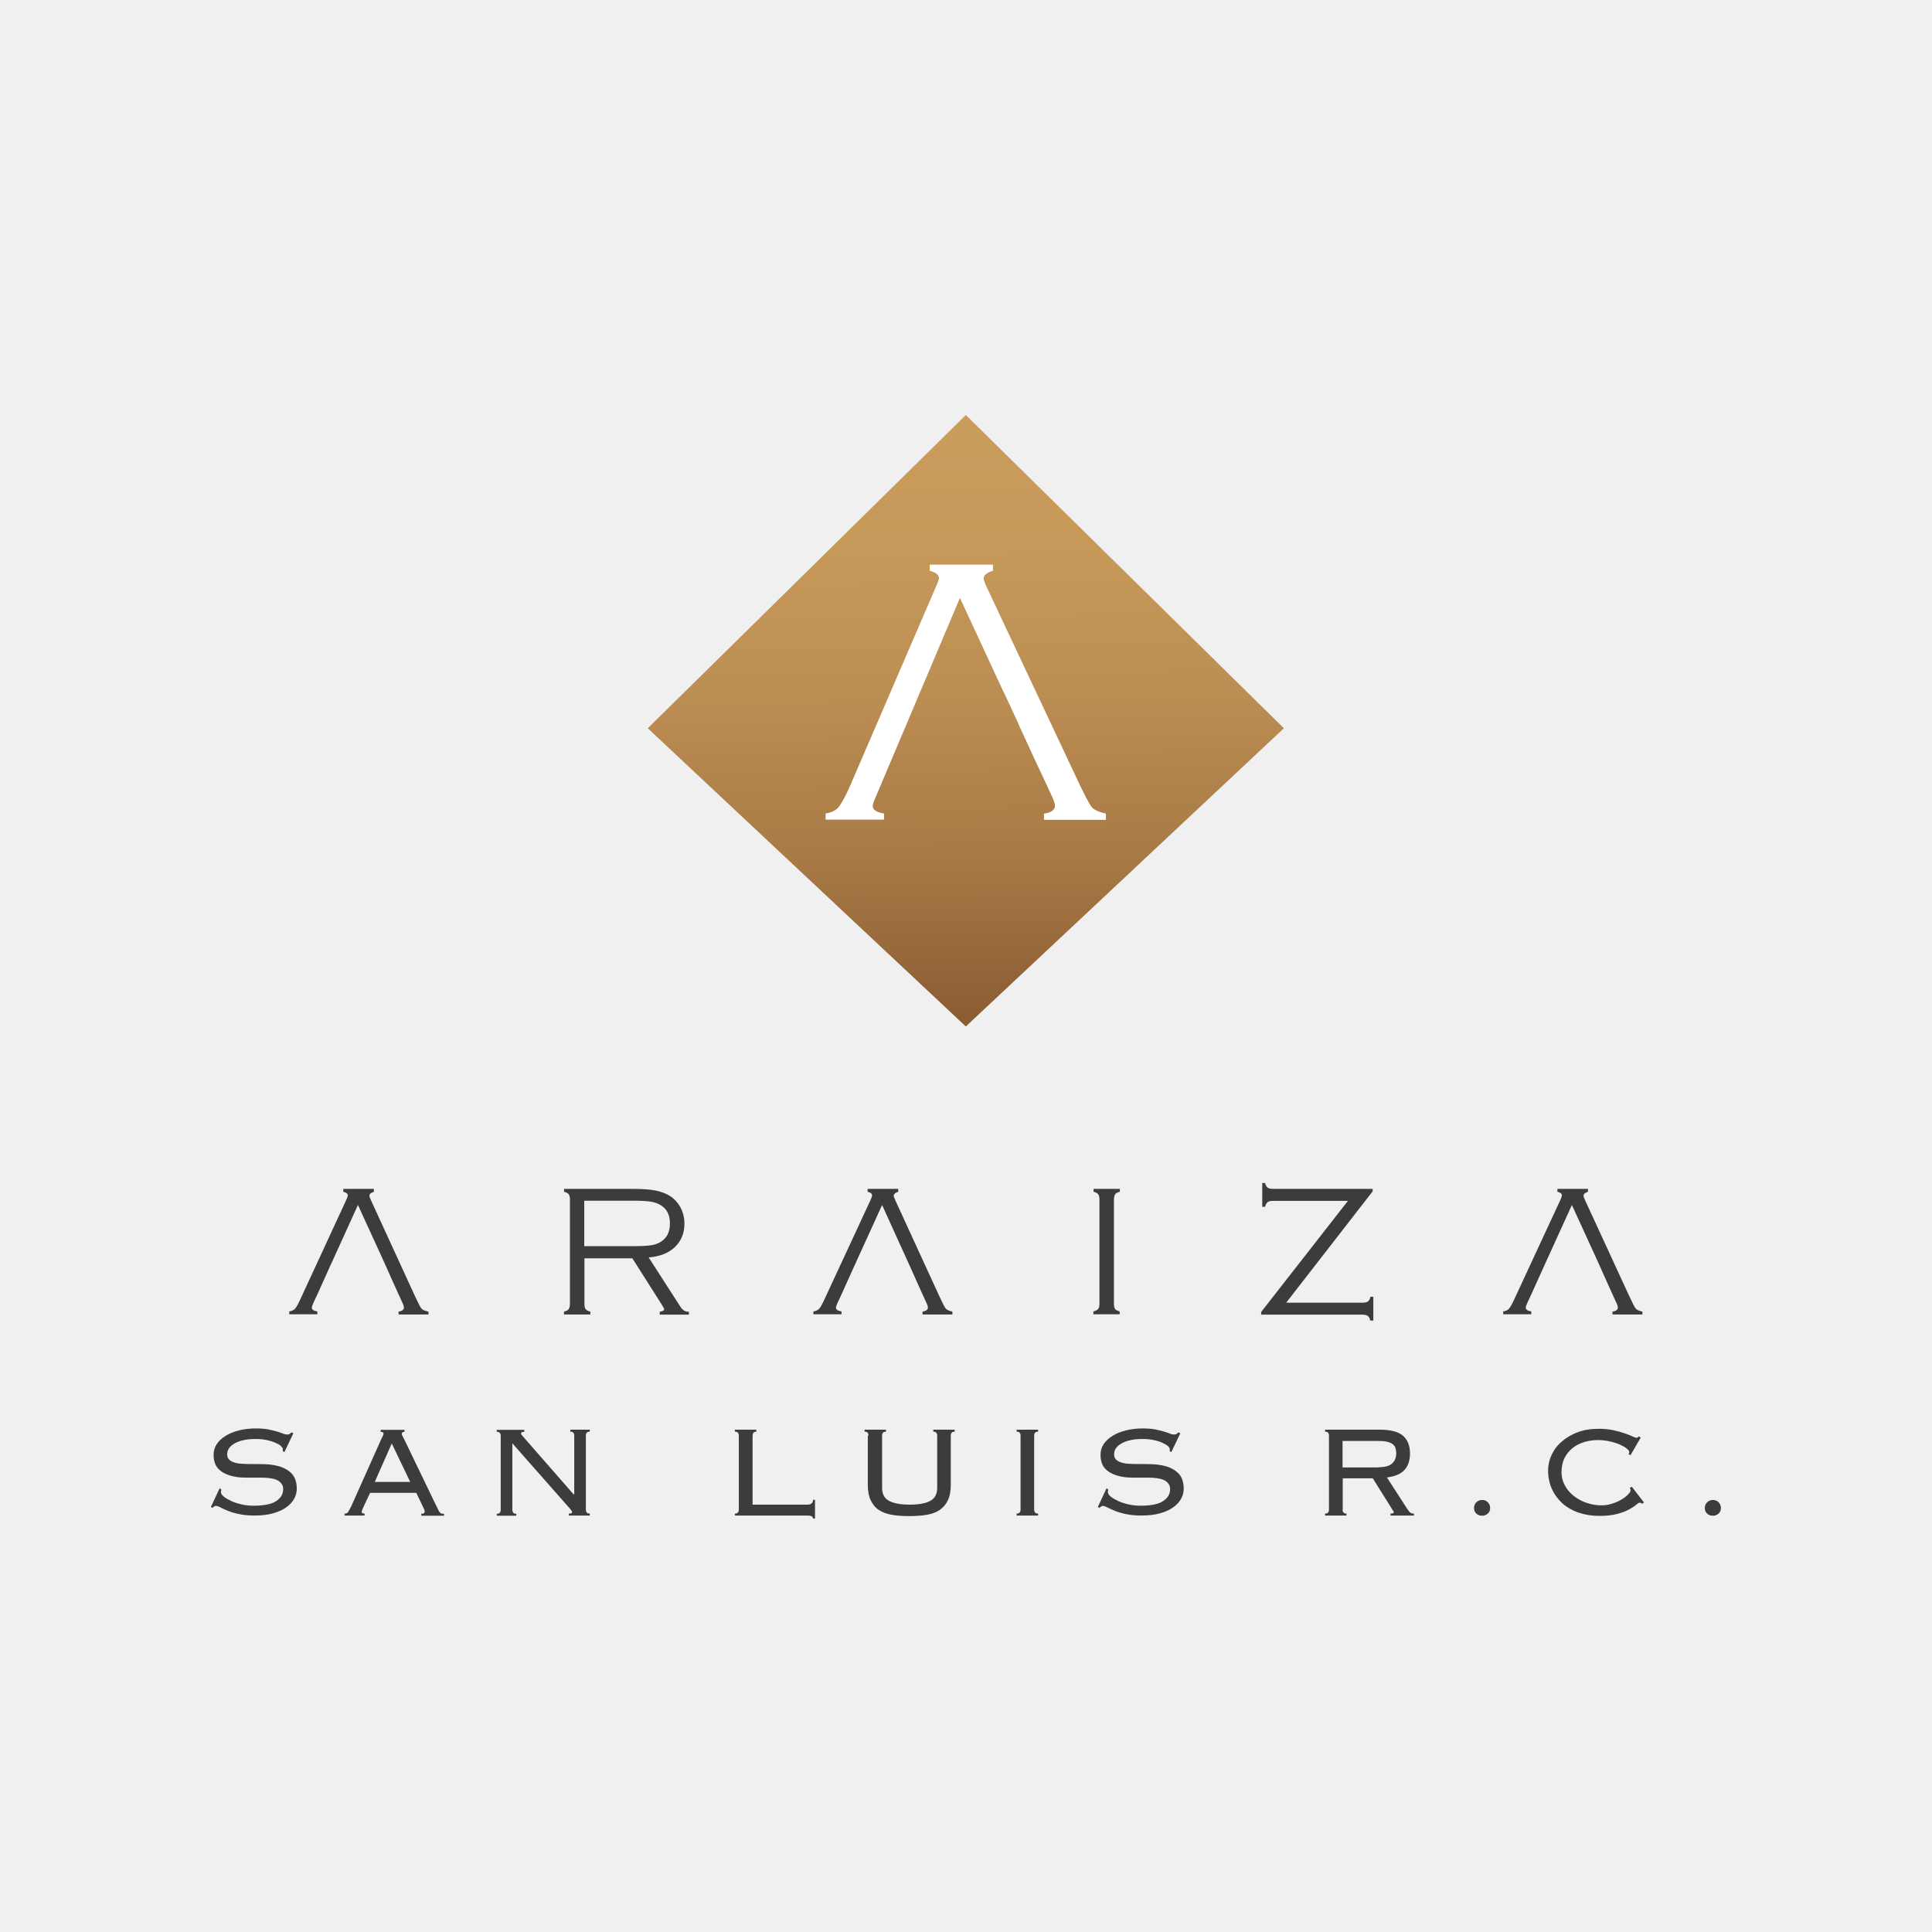
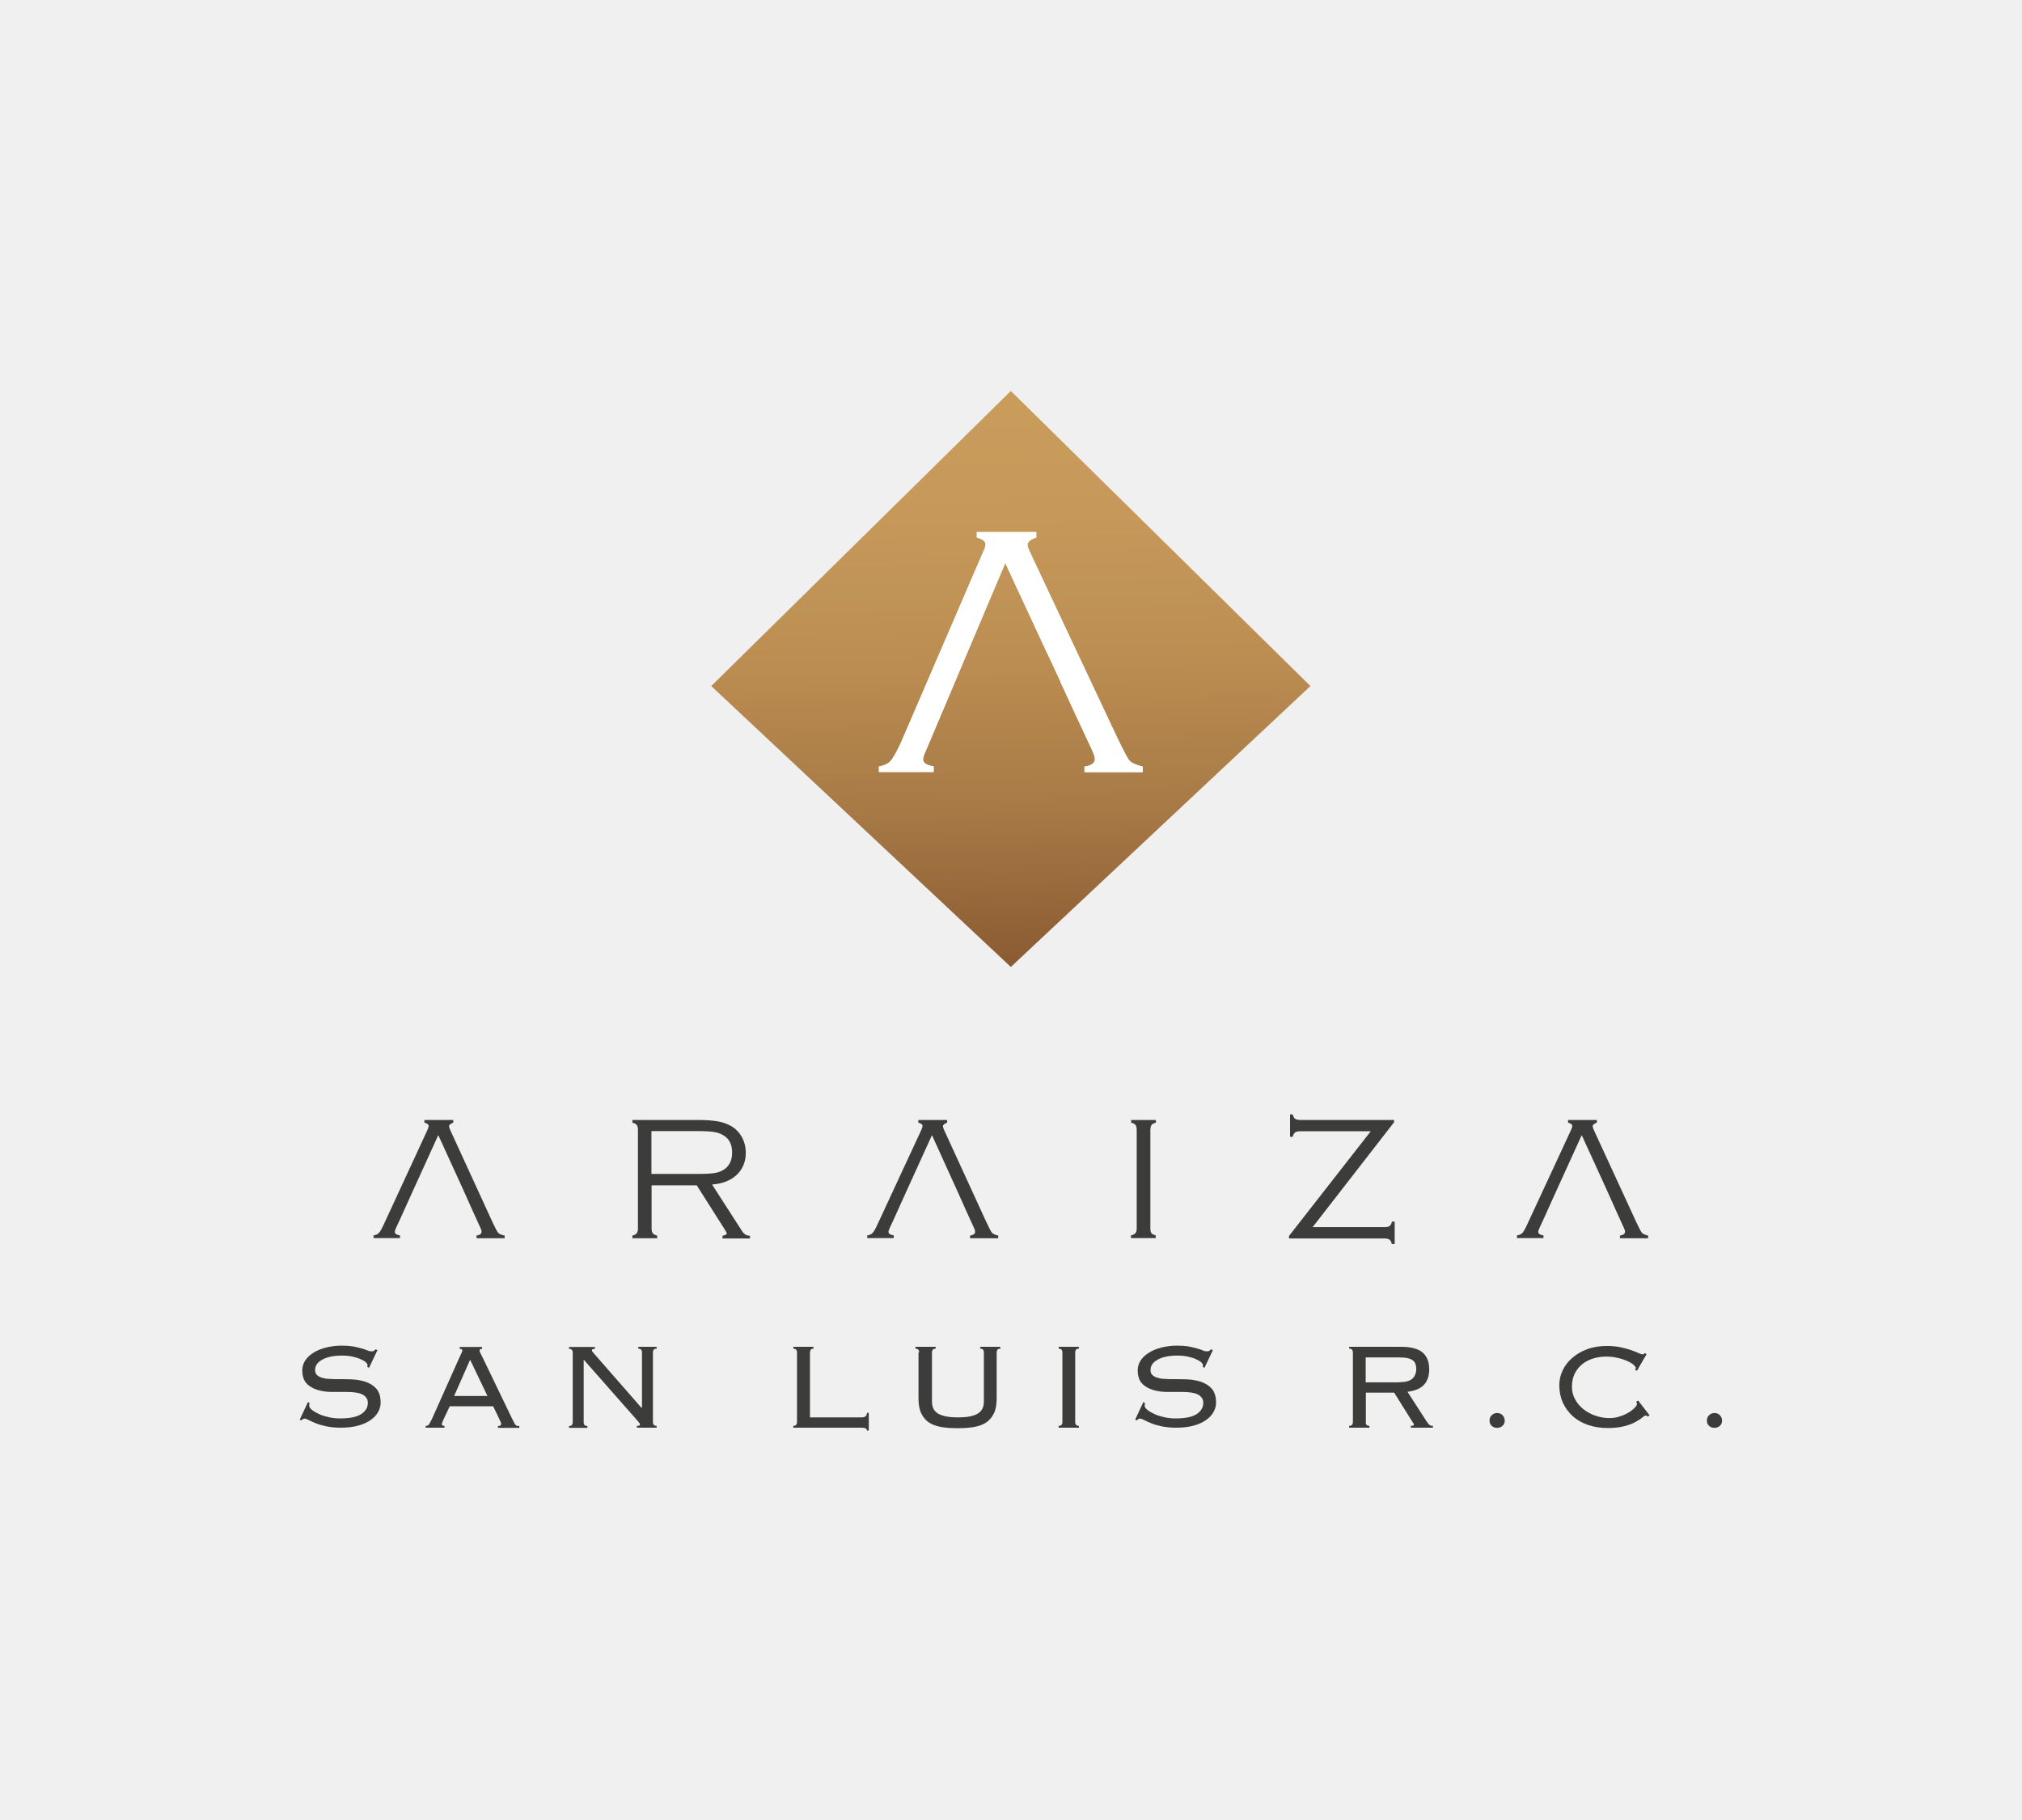
- <svg xmlns="http://www.w3.org/2000/svg" version="1.1" id="Capa_1" x="0px" y="0px" viewBox="0 0 1080 1080" style="enable-background:new 0 0 1080 1080;" xml:space="preserve">
+ <svg xmlns="http://www.w3.org/2000/svg" version="1.1" id="Capa_1" x="0px" y="0px" width="100px" height="90px" viewBox="0 0 1080 1080" style="enable-background:new 0 0 1080 1080;" xml:space="preserve">
  <style type="text/css">
	.st0{fill:url(#XMLID_00000103236184235126992710000002301226351865517198_);}
	.st1{fill:#3C3C3B;}
	.st2{fill:#FFFFFF;}
</style>
  <g>
    <g>
      <linearGradient id="XMLID_00000031922308282587377280000002286962779998792834_" gradientUnits="userSpaceOnUse" x1="542.164" y1="591.521" x2="537.614" y2="220.688">
        <stop offset="0" style="stop-color:#84542D" />
        <stop offset="6.110269e-02" style="stop-color:#8C5C33" />
        <stop offset="0.297" style="stop-color:#A77945" />
        <stop offset="0.533" style="stop-color:#BB8D52" />
        <stop offset="0.768" style="stop-color:#C6995A" />
        <stop offset="1" style="stop-color:#CA9D5D" />
      </linearGradient>
      <path id="XMLID_243_" style="fill:url(#XMLID_00000031922308282587377280000002286962779998792834_);" d="M461.7,454.8    c2.9-0.5,5.1-1.5,6.7-3.1c1.5-1.6,3.5-5.1,6-10.4l48.6-112.7c1.3-2.7,1.9-4.6,1.9-5.5c0-1.8-1.7-3.2-5.2-4.1v-3.3H555v3.3    c-3.5,1.1-5.2,2.6-5.2,4.4c0,0.8,0.6,2.5,1.9,5.2l51.1,108.6c3.8,8,6.3,12.7,7.5,14.1c1.2,1.4,3.8,2.6,7.9,3.6v3.3h-34.6v-3.3    c4.1-0.6,6.2-2.1,6.2-4.6c0-1.1-0.8-3.3-2.3-6.5l-9.4-20.1l-8.8-19.1h0.1l-8.1-17.4l-0.2-0.3l-24.5-52.8l-47,111.1    c-1.2,2.6-1.8,4.4-1.8,5.4c0,2.1,2.1,3.5,6.3,4.2v3.3h-32.5V454.8z M539.9,232L362.1,407.1l177.8,166.7l177.8-166.7L539.9,232z" />
      <g id="XMLID_58_">
        <path id="XMLID_65_" class="st1" d="M326.7,703.3v25.5c0,1.4,0.2,2.4,0.7,3c0.4,0.6,1.3,1.1,2.6,1.4v1.6h-14.7v-1.6     c1.3-0.3,2.2-0.8,2.6-1.4c0.4-0.6,0.7-1.6,0.7-3v-58.1c0-1.4-0.2-2.5-0.7-3.1c-0.4-0.6-1.3-1.1-2.6-1.4v-1.6h38.6     c5.3,0,9.5,0.3,12.5,0.9c3.1,0.6,5.7,1.6,8,3c2.3,1.4,4.2,3.4,5.7,5.9c1.6,2.8,2.5,6.1,2.5,9.6c0,5.4-1.8,9.7-5.3,13.1     c-3.6,3.4-8.4,5.3-14.7,5.8l17.9,27.8c1.1,1.7,2.6,2.6,4.6,2.6v1.6h-16.3v-1.6c1.7-0.3,2.5-0.8,2.5-1.4c0-0.3-0.6-1.5-1.8-3.3     l-16-25.2H326.7z M326.7,696.6h28.5c3.9,0,6.8-0.2,8.8-0.5c2-0.3,3.7-0.9,5.2-1.8c3.5-2.1,5.3-5.5,5.3-10.4     c0-4.9-1.8-8.3-5.5-10.4c-1.6-0.9-3.4-1.5-5.4-1.8c-2-0.3-5-0.5-9.2-0.5h-27.8V696.6z" />
        <path id="XMLID_63_" class="st1" d="M614.6,728.8v-58.1c0-1.4-0.2-2.5-0.7-3.1c-0.4-0.6-1.3-1.1-2.6-1.4v-1.6h14.7v1.6     c-1.3,0.3-2.2,0.8-2.6,1.4c-0.4,0.6-0.7,1.6-0.7,3v58.1c0,1.4,0.2,2.5,0.6,3c0.4,0.6,1.3,1,2.6,1.4v1.6h-14.7v-1.6     c1.3-0.3,2.2-0.8,2.7-1.4C614.3,731.3,614.6,730.3,614.6,728.8" />
        <path id="XMLID_62_" class="st1" d="M767.3,664.6v1.4L719,728.2h42.6c1.4,0,2.5-0.2,3.1-0.7c0.6-0.4,1.1-1.3,1.4-2.6h1.6v13.3     H766c-0.3-1.3-0.8-2.2-1.4-2.6c-0.6-0.4-1.6-0.7-3.1-0.7h-56.5v-1.5l48.5-62.1h-41.8c-1.4,0-2.5,0.2-3.1,0.7     c-0.6,0.5-1.1,1.3-1.4,2.6h-1.6v-13.3h1.6c0.3,1.3,0.8,2.2,1.4,2.6c0.6,0.4,1.6,0.7,3.1,0.7H767.3z" />
        <path id="XMLID_61_" class="st1" d="M235.6,731.5c-0.6-0.7-1.8-3-3.6-6.9L207.4,671c-0.6-1.3-0.9-2.2-0.9-2.6     c0-0.9,0.8-1.6,2.5-2.2v-1.6h-17.1v1.6c1.7,0.4,2.5,1.1,2.5,2c0,0.5-0.3,1.4-0.9,2.7l-25.7,55.6c-1.2,2.6-2.2,4.4-2.9,5.1     c-0.7,0.8-1.8,1.3-3.2,1.5v1.6h15.7v-1.6c-2-0.3-3.1-1-3.1-2.1c0-0.5,0.3-1.4,0.9-2.7l2.6-5.6l1.4-3.1l5.1-11.3h0l15.8-34.7     l11.9,26l0.1,0.2l3.9,8.6h0l4.2,9.4l4.5,9.9c0.8,1.6,1.1,2.6,1.1,3.2c0,1.2-1,2-3,2.3v1.6h16.7v-1.6     C237.5,732.8,236.2,732.2,235.6,731.5" />
        <path id="XMLID_60_" class="st1" d="M528.7,731.5c-0.6-0.7-1.8-3-3.6-6.9L500.5,671c-0.6-1.3-0.9-2.2-0.9-2.6     c0-0.9,0.8-1.6,2.5-2.2v-1.6H485v1.6c1.7,0.4,2.5,1.1,2.5,2c0,0.5-0.3,1.4-0.9,2.7l-25.8,55.6c-1.2,2.6-2.2,4.4-2.9,5.1     c-0.7,0.8-1.8,1.3-3.2,1.5v1.6h15.7v-1.6c-2-0.3-3.1-1-3.1-2.1c0-0.5,0.3-1.4,0.9-2.7l2.6-5.6l1.4-3.1l5.1-11.3h0l15.8-34.7     l11.8,26l0.1,0.2l3.9,8.6h0l4.2,9.4l4.5,9.9c0.8,1.6,1.1,2.6,1.1,3.2c0,1.2-1,2-3,2.3v1.6h16.7v-1.6     C530.6,732.8,529.3,732.2,528.7,731.5" />
        <path id="XMLID_59_" class="st1" d="M914.4,731.5c-0.6-0.7-1.8-3-3.6-6.9L886.1,671c-0.6-1.3-0.9-2.2-0.9-2.6     c0-0.9,0.8-1.6,2.5-2.2v-1.6h-17.1v1.6c1.7,0.4,2.5,1.1,2.5,2c0,0.5-0.3,1.4-0.9,2.7l-25.8,55.6c-1.2,2.6-2.2,4.4-2.9,5.1     c-0.7,0.8-1.8,1.3-3.2,1.5v1.6H856v-1.6c-2-0.3-3.1-1-3.1-2.1c0-0.5,0.3-1.4,0.9-2.7l2.6-5.6l1.4-3.1l5.1-11.3h0l15.8-34.7     l11.9,26l0.1,0.2l3.9,8.6h0l4.2,9.4l4.5,9.9c0.8,1.6,1.1,2.6,1.1,3.2c0,1.2-1,2-3,2.3v1.6h16.7v-1.6     C916.3,732.8,915,732.2,914.4,731.5" />
      </g>
      <g id="XMLID_29_">
        <path id="XMLID_56_" class="st1" d="M123.8,832.8c-0.2,0.4-0.3,0.8-0.3,1.2c0,0.9,0.5,1.7,1.6,2.6c1.1,0.9,2.5,1.7,4.2,2.5     c1.7,0.8,3.7,1.4,5.9,1.9c2.2,0.5,4.4,0.7,6.7,0.7c5.8,0,10-0.9,12.5-2.6c2.6-1.7,3.9-3.9,3.9-6.6c0-1.3-0.3-2.3-1-3.2     s-1.5-1.5-2.6-2c-1.1-0.5-2.4-0.8-3.9-1s-3.1-0.3-4.8-0.3c-2.8,0-5.8,0-8.9,0c-3.1,0-6-0.4-8.6-1.2c-2.6-0.8-4.8-2-6.5-3.8     c-1.7-1.8-2.6-4.4-2.6-7.8c0-2.2,0.6-4.2,1.8-6c1.2-1.8,2.9-3.3,5-4.6c2.1-1.3,4.6-2.3,7.4-3c2.9-0.7,6-1.1,9.3-1.1     c2.6,0,4.9,0.2,6.8,0.5c1.9,0.4,3.6,0.8,5,1.2c1.4,0.4,2.6,0.8,3.5,1.2c0.9,0.4,1.7,0.5,2.3,0.5c0.7,0,1.2-0.1,1.5-0.4     c0.3-0.2,0.6-0.5,0.9-0.8l1.1,0.5l-5,10.5l-1-0.6c0.1-0.2,0.1-0.6,0.1-1.2c0-0.4-0.4-0.9-1.1-1.6s-1.8-1.2-3.1-1.8     c-1.3-0.6-2.9-1.1-4.8-1.5c-1.9-0.4-3.9-0.6-6.1-0.6c-4.9,0-8.8,0.8-11.7,2.4c-2.9,1.6-4.3,3.6-4.3,6.2c0,1.2,0.3,2.1,1,2.8     c0.6,0.7,1.5,1.2,2.6,1.6c1.1,0.4,2.4,0.7,3.9,0.8c1.5,0.1,3.1,0.2,4.8,0.2c2.9,0,5.8,0,8.9,0.1c3.1,0.1,6,0.6,8.6,1.4     c2.6,0.9,4.8,2.2,6.5,4.1c1.7,1.9,2.6,4.7,2.6,8.3c0,1.9-0.5,3.8-1.5,5.6c-1,1.8-2.5,3.4-4.5,4.8c-2,1.4-4.5,2.5-7.4,3.3     c-2.9,0.8-6.4,1.2-10.3,1.2c-3.3,0-6.1-0.3-8.5-0.8c-2.4-0.5-4.5-1.1-6.2-1.8c-1.7-0.7-3.1-1.3-4.2-1.9c-1.1-0.6-2-0.9-2.6-0.9     c-0.6,0-1.2,0.4-1.9,1.1l-0.9-0.5l4.9-10.5L123.8,832.8z" />
        <path id="XMLID_53_" class="st1" d="M203.5,841.7c-0.2,0.5-0.5,1.2-0.8,1.8c-0.3,0.7-0.5,1.2-0.5,1.6c0,0.7,0.5,1,1.6,1v1.1     h-11.2v-1.1c0.4,0,0.7,0,1-0.1c0.3-0.1,0.5-0.2,0.8-0.5c0.2-0.3,0.5-0.7,0.8-1.3c0.3-0.6,0.7-1.4,1.2-2.3l16.5-36.9     c0.5-1,0.9-1.8,1.1-2.3c0.2-0.5,0.4-0.9,0.4-1.2c0-0.7-0.5-1.1-1.6-1.1v-1.1h13.3v1.1c-1,0-1.5,0.4-1.5,1.1     c0,0.4,0.2,0.8,0.5,1.4c0.3,0.6,0.7,1.4,1.2,2.4l17.5,36.3c0.5,1.1,1,1.9,1.3,2.6c0.3,0.6,0.6,1.1,0.9,1.4     c0.3,0.3,0.6,0.5,0.9,0.5c0.3,0.1,0.7,0.1,1.3,0.1v1.1h-12.7v-1.1c0.7,0,1.2-0.1,1.5-0.3c0.2-0.2,0.4-0.5,0.4-1     c0-0.3-0.1-0.6-0.2-1c-0.2-0.3-0.5-1-1-2.1l-3.5-7.3h-25.8L203.5,841.7z M229.3,828.4L219,806.9l-9.5,21.5H229.3z" />
        <path id="XMLID_51_" class="st1" d="M321,835.2v-32.7c0-0.7-0.2-1.2-0.5-1.6c-0.3-0.4-0.9-0.6-1.7-0.6v-1.1h10.9v1.1     c-0.9,0-1.4,0.2-1.7,0.6c-0.3,0.4-0.5,0.9-0.5,1.6v41.4c0,0.7,0.2,1.2,0.5,1.6c0.3,0.4,0.9,0.6,1.7,0.6v1.1H318v-1.1     c1.2,0,1.8-0.2,1.8-0.7c0-0.4-0.1-0.8-0.4-1c-0.2-0.3-0.4-0.5-0.5-0.7l-32.5-36.9v37.2c0,0.7,0.2,1.2,0.5,1.6     c0.3,0.4,0.9,0.6,1.7,0.6v1.1h-10.9v-1.1c0.9,0,1.4-0.2,1.7-0.6c0.3-0.4,0.5-0.9,0.5-1.6v-41.4c0-0.7-0.2-1.2-0.5-1.6     c-0.3-0.4-0.9-0.6-1.7-0.6v-1.1h15.4v1.1c-0.7,0-1.1,0.1-1.4,0.2c-0.2,0.2-0.4,0.4-0.4,0.8c0,0.2,0.1,0.4,0.2,0.6     c0.2,0.2,0.3,0.4,0.5,0.6l28.6,32.7H321z" />
        <path id="XMLID_48_" class="st1" d="M422.9,800.3c-0.9,0-1.4,0.2-1.7,0.6c-0.3,0.4-0.5,1.1-0.5,1.9v38.3h30.6     c2.1,0,3.2-0.9,3.2-2.7h1.1v10.5h-1.1c0-1.2-1.1-1.7-3.2-1.7h-40.5v-1.1c0.9,0,1.4-0.2,1.7-0.6c0.3-0.4,0.5-0.9,0.5-1.6v-41.4     c0-0.7-0.2-1.2-0.5-1.6c-0.3-0.4-0.9-0.6-1.7-0.6v-1.1h12V800.3z" />
        <path id="XMLID_44_" class="st1" d="M485.5,802.5c0-0.7-0.2-1.2-0.5-1.6c-0.3-0.4-0.9-0.6-1.7-0.6v-1.1h12v1.1     c-0.9,0-1.4,0.2-1.7,0.6c-0.3,0.4-0.5,0.9-0.5,1.6v29.2c0,3.5,1.3,5.9,3.9,7.3c2.6,1.4,6.4,2.1,11.5,2.1c5.1,0,9-0.7,11.5-2.1     c2.6-1.4,3.9-3.9,3.9-7.3v-29.2c0-0.7-0.2-1.2-0.5-1.6c-0.3-0.4-0.9-0.6-1.7-0.6v-1.1h12v1.1c-0.9,0-1.4,0.2-1.7,0.6     c-0.3,0.4-0.5,0.9-0.5,1.6v27.2c0,3.6-0.5,6.6-1.6,8.9c-1.1,2.3-2.6,4.1-4.6,5.5c-2,1.3-4.4,2.2-7.3,2.7     c-2.9,0.5-6.1,0.7-9.7,0.7c-3.6,0-6.8-0.2-9.7-0.7c-2.9-0.5-5.3-1.4-7.3-2.7c-2-1.3-3.5-3.2-4.6-5.5c-1.1-2.3-1.6-5.3-1.6-8.9     V802.5z" />
        <path id="XMLID_42_" class="st1" d="M568.3,846.1c0.9,0,1.4-0.2,1.7-0.6c0.3-0.4,0.5-0.9,0.5-1.6v-41.4c0-0.7-0.2-1.2-0.5-1.6     c-0.3-0.4-0.9-0.6-1.7-0.6v-1.1h12v1.1c-0.9,0-1.4,0.2-1.7,0.6c-0.3,0.4-0.5,0.9-0.5,1.6v41.4c0,0.7,0.2,1.2,0.5,1.6     c0.3,0.4,0.9,0.6,1.7,0.6v1.1h-12V846.1z" />
        <path id="XMLID_39_" class="st1" d="M619.6,832.8c-0.2,0.4-0.3,0.8-0.3,1.2c0,0.9,0.5,1.7,1.6,2.6c1.1,0.9,2.5,1.7,4.2,2.5     s3.7,1.4,5.9,1.9c2.2,0.5,4.4,0.7,6.7,0.7c5.8,0,10-0.9,12.5-2.6c2.6-1.7,3.9-3.9,3.9-6.6c0-1.3-0.3-2.3-1-3.2s-1.5-1.5-2.6-2     c-1.1-0.5-2.4-0.8-3.9-1c-1.5-0.2-3.1-0.3-4.8-0.3c-2.8,0-5.8,0-8.9,0s-6-0.4-8.6-1.2c-2.6-0.8-4.8-2-6.5-3.8     c-1.7-1.8-2.6-4.4-2.6-7.8c0-2.2,0.6-4.2,1.8-6c1.2-1.8,2.9-3.3,5-4.6c2.1-1.3,4.6-2.3,7.4-3c2.9-0.7,6-1.1,9.3-1.1     c2.6,0,4.9,0.2,6.8,0.5c1.9,0.4,3.6,0.8,5,1.2c1.4,0.4,2.6,0.8,3.5,1.2c0.9,0.4,1.7,0.5,2.3,0.5c0.7,0,1.2-0.1,1.5-0.4     c0.3-0.2,0.6-0.5,0.9-0.8l1.1,0.5l-5,10.5l-1-0.6c0.1-0.2,0.1-0.6,0.1-1.2c0-0.4-0.4-0.9-1.1-1.6c-0.7-0.6-1.8-1.2-3.1-1.8     c-1.3-0.6-2.9-1.1-4.8-1.5c-1.9-0.4-3.9-0.6-6.1-0.6c-4.9,0-8.8,0.8-11.7,2.4c-2.9,1.6-4.3,3.6-4.3,6.2c0,1.2,0.3,2.1,1,2.8     c0.6,0.7,1.5,1.2,2.6,1.6c1.1,0.4,2.4,0.7,3.9,0.8c1.5,0.1,3.1,0.2,4.8,0.2c2.9,0,5.8,0,8.9,0.1c3.1,0.1,6,0.6,8.6,1.4     c2.6,0.9,4.8,2.2,6.5,4.1c1.7,1.9,2.6,4.7,2.6,8.3c0,1.9-0.5,3.8-1.5,5.6c-1,1.8-2.5,3.4-4.5,4.8c-2,1.4-4.5,2.5-7.4,3.3     s-6.4,1.2-10.3,1.2c-3.3,0-6.1-0.3-8.5-0.8c-2.4-0.5-4.5-1.1-6.2-1.8c-1.7-0.7-3.1-1.3-4.2-1.9c-1.1-0.6-2-0.9-2.6-0.9     c-0.6,0-1.2,0.4-1.9,1.1l-0.9-0.5l4.9-10.5L619.6,832.8z" />
        <path id="XMLID_36_" class="st1" d="M750.5,843.9c0,0.7,0.2,1.2,0.5,1.6c0.3,0.4,0.9,0.6,1.7,0.6v1.1h-12v-1.1     c0.9,0,1.4-0.2,1.7-0.6c0.3-0.4,0.5-0.9,0.5-1.6v-41.4c0-0.7-0.2-1.2-0.5-1.6c-0.3-0.4-0.9-0.6-1.7-0.6v-1.1h30.6     c6,0,10.3,1.1,13,3.4c2.6,2.3,3.9,5.6,3.9,9.9c0,3.8-1,6.9-3,9.1c-2,2.3-5.3,3.7-9.9,4.3l11.5,17.8c0.7,1,1.2,1.6,1.6,1.9     c0.4,0.3,1,0.5,2,0.5v1.1h-13.1v-1.1c0.8,0,1.3-0.1,1.5-0.2c0.2-0.1,0.3-0.3,0.3-0.6c0-0.4-0.2-0.7-0.5-1l-11.2-17.9h-16.8V843.9     z M770.4,820.2c3.7,0,6.3-0.7,7.8-2.1c1.5-1.4,2.3-3.3,2.3-5.7c0-1.2-0.2-2.2-0.5-3.1c-0.3-0.9-0.9-1.6-1.6-2.1     c-0.8-0.6-1.9-1-3.2-1.3c-1.4-0.3-3.1-0.4-5.2-0.4h-19.5v14.8H770.4z" />
        <path id="XMLID_34_" class="st1" d="M824,843c0-1.3,0.4-2.4,1.3-3.2c0.9-0.9,2-1.3,3.2-1.3c1.3,0,2.4,0.4,3.2,1.3     c0.9,0.9,1.3,2,1.3,3.2c0,1.3-0.4,2.3-1.3,3.1c-0.9,0.8-2,1.2-3.2,1.2c-1.3,0-2.4-0.4-3.2-1.2C824.4,845.3,824,844.3,824,843z" />
        <path id="XMLID_32_" class="st1" d="M917.9,840.6c-0.4-0.4-0.8-0.6-1.4-0.6c-0.3,0-0.9,0.4-1.9,1.2c-0.9,0.8-2.3,1.7-4,2.6     c-1.7,1-3.9,1.8-6.6,2.5c-2.7,0.7-5.9,1.1-9.8,1.1c-4.3,0-8.1-0.6-11.7-1.8c-3.5-1.2-6.6-3-9.1-5.2c-2.5-2.3-4.5-5-5.9-8.1     c-1.4-3.1-2.1-6.6-2.1-10.3c0-3.1,0.7-6.1,2-8.8c1.3-2.8,3.2-5.3,5.7-7.4c2.5-2.2,5.4-3.9,8.9-5.2c3.5-1.3,7.4-1.9,11.8-1.9     c3,0,5.7,0.3,8.1,0.8c2.4,0.5,4.4,1.1,6.2,1.7c1.8,0.6,3.2,1.2,4.3,1.7c1.1,0.5,1.9,0.8,2.3,0.8c0.5,0,0.8-0.1,0.9-0.2     c0.1-0.2,0.3-0.3,0.5-0.6l1.1,0.7l-5.7,9.8l-1.2-0.5c0.3-0.3,0.5-0.7,0.5-1.2c0-0.5-0.5-1.1-1.4-1.9c-0.9-0.8-2.2-1.5-3.7-2.2     c-1.6-0.7-3.4-1.3-5.6-1.8c-2.1-0.5-4.4-0.8-6.8-0.8c-2.4,0-4.9,0.3-7.3,1c-2.5,0.7-4.7,1.8-6.6,3.2c-1.9,1.5-3.5,3.3-4.7,5.6     s-1.8,5-1.8,8.1c0,2.7,0.6,5.2,1.9,7.5c1.2,2.3,2.9,4.2,5,5.9c2.1,1.6,4.4,2.9,7.1,3.8c2.6,0.9,5.4,1.4,8.2,1.4     c2.2,0,4.3-0.3,6.2-1c2-0.6,3.7-1.4,5.2-2.3c1.5-0.9,2.7-1.8,3.6-2.8c0.9-0.9,1.4-1.7,1.4-2.3c0-0.5-0.2-1-0.5-1.3l1.2-0.7     l6.8,8.8L917.9,840.6z" />
        <path id="XMLID_30_" class="st1" d="M953,843c0-1.3,0.4-2.4,1.3-3.2c0.9-0.9,2-1.3,3.2-1.3c1.3,0,2.4,0.4,3.2,1.3     c0.9,0.9,1.3,2,1.3,3.2c0,1.3-0.4,2.3-1.3,3.1c-0.9,0.8-2,1.2-3.2,1.2c-1.3,0-2.4-0.4-3.2-1.2C953.4,845.3,953,844.3,953,843z" />
      </g>
    </g>
    <path id="XMLID_00000098911900803220985880000006615697450762655417_" class="st2" d="M461.7,454.8c2.9-0.5,5.1-1.5,6.7-3.1   c1.5-1.6,3.5-5.1,6-10.4l48.6-112.7c1.3-2.7,1.9-4.6,1.9-5.5c0-1.8-1.7-3.2-5.2-4.1v-3.3H555v3.3c-3.5,1.1-5.2,2.6-5.2,4.4   c0,0.8,0.6,2.5,1.9,5.2l51.1,108.6c3.8,8,6.3,12.7,7.5,14.1c1.2,1.4,3.8,2.6,7.9,3.6v3.3h-34.6v-3.3c4.1-0.6,6.2-2.1,6.2-4.6   c0-1.1-0.8-3.3-2.3-6.5l-9.4-20.1l-8.8-19.1h0.1l-8.1-17.4l-0.2-0.3l-24.5-52.8l-47,111.1c-1.2,2.6-1.8,4.4-1.8,5.4   c0,2.1,2.1,3.5,6.3,4.2v3.3h-32.5V454.8z" />
  </g>
</svg>
